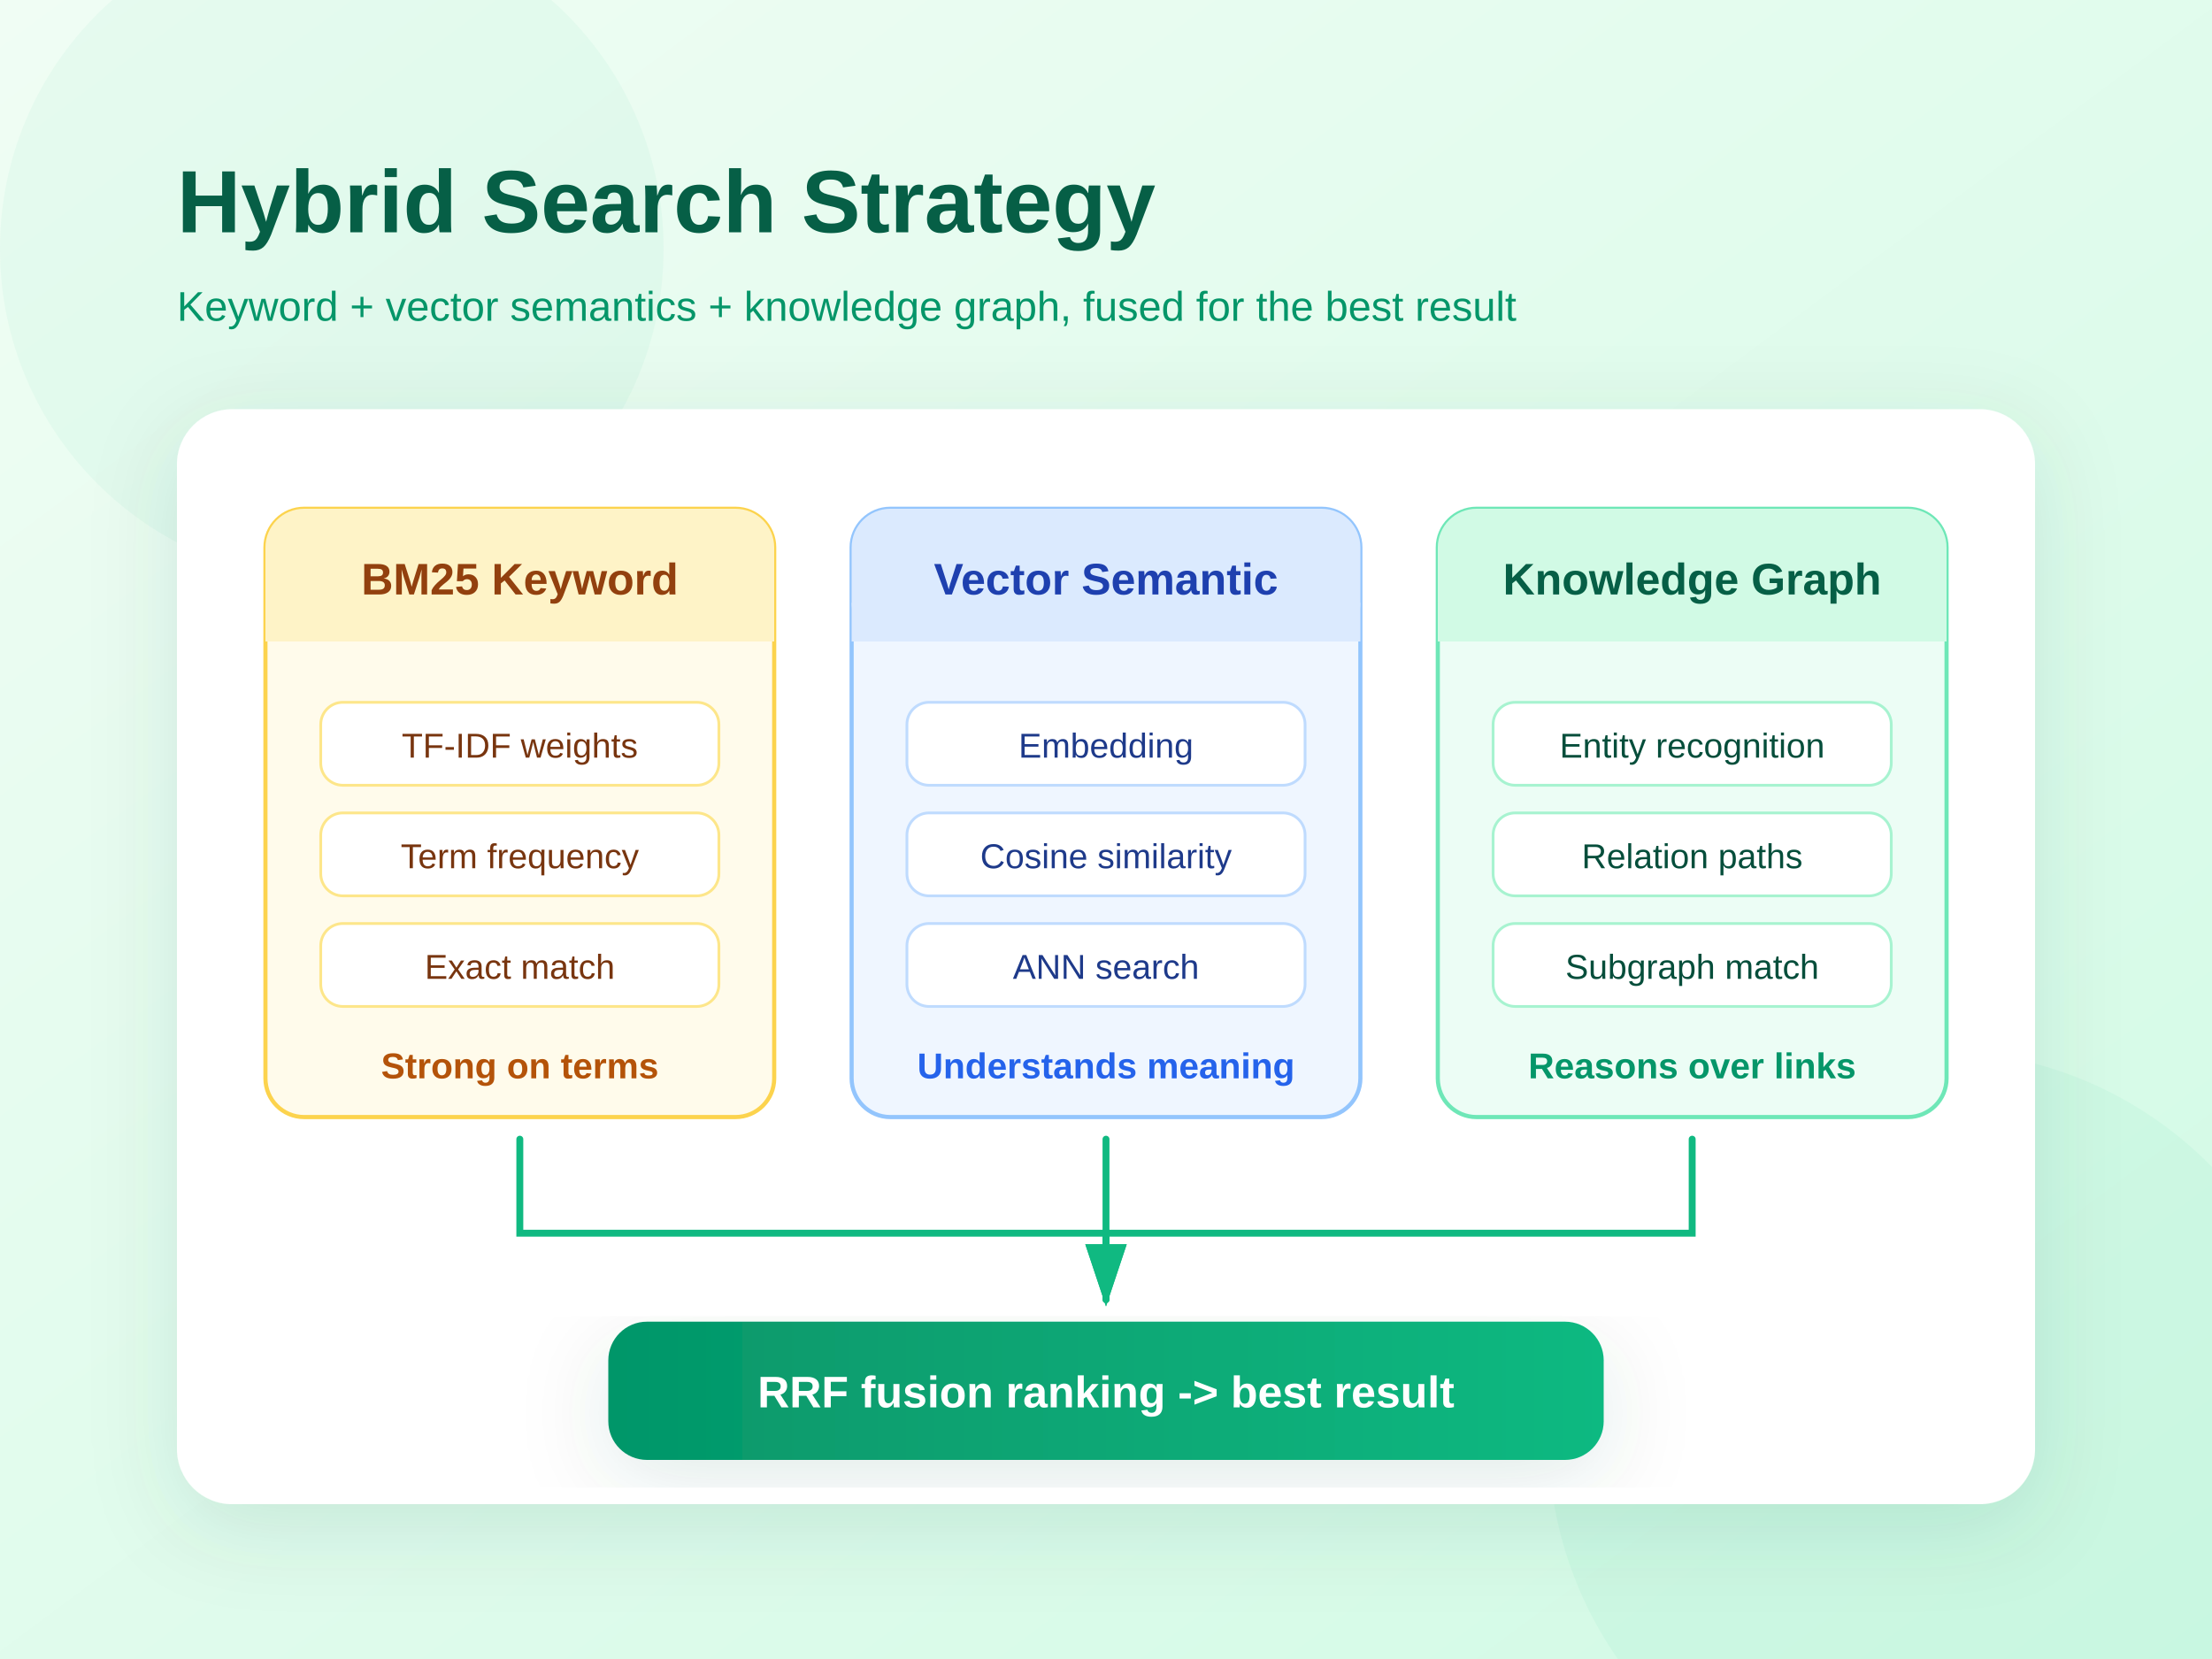
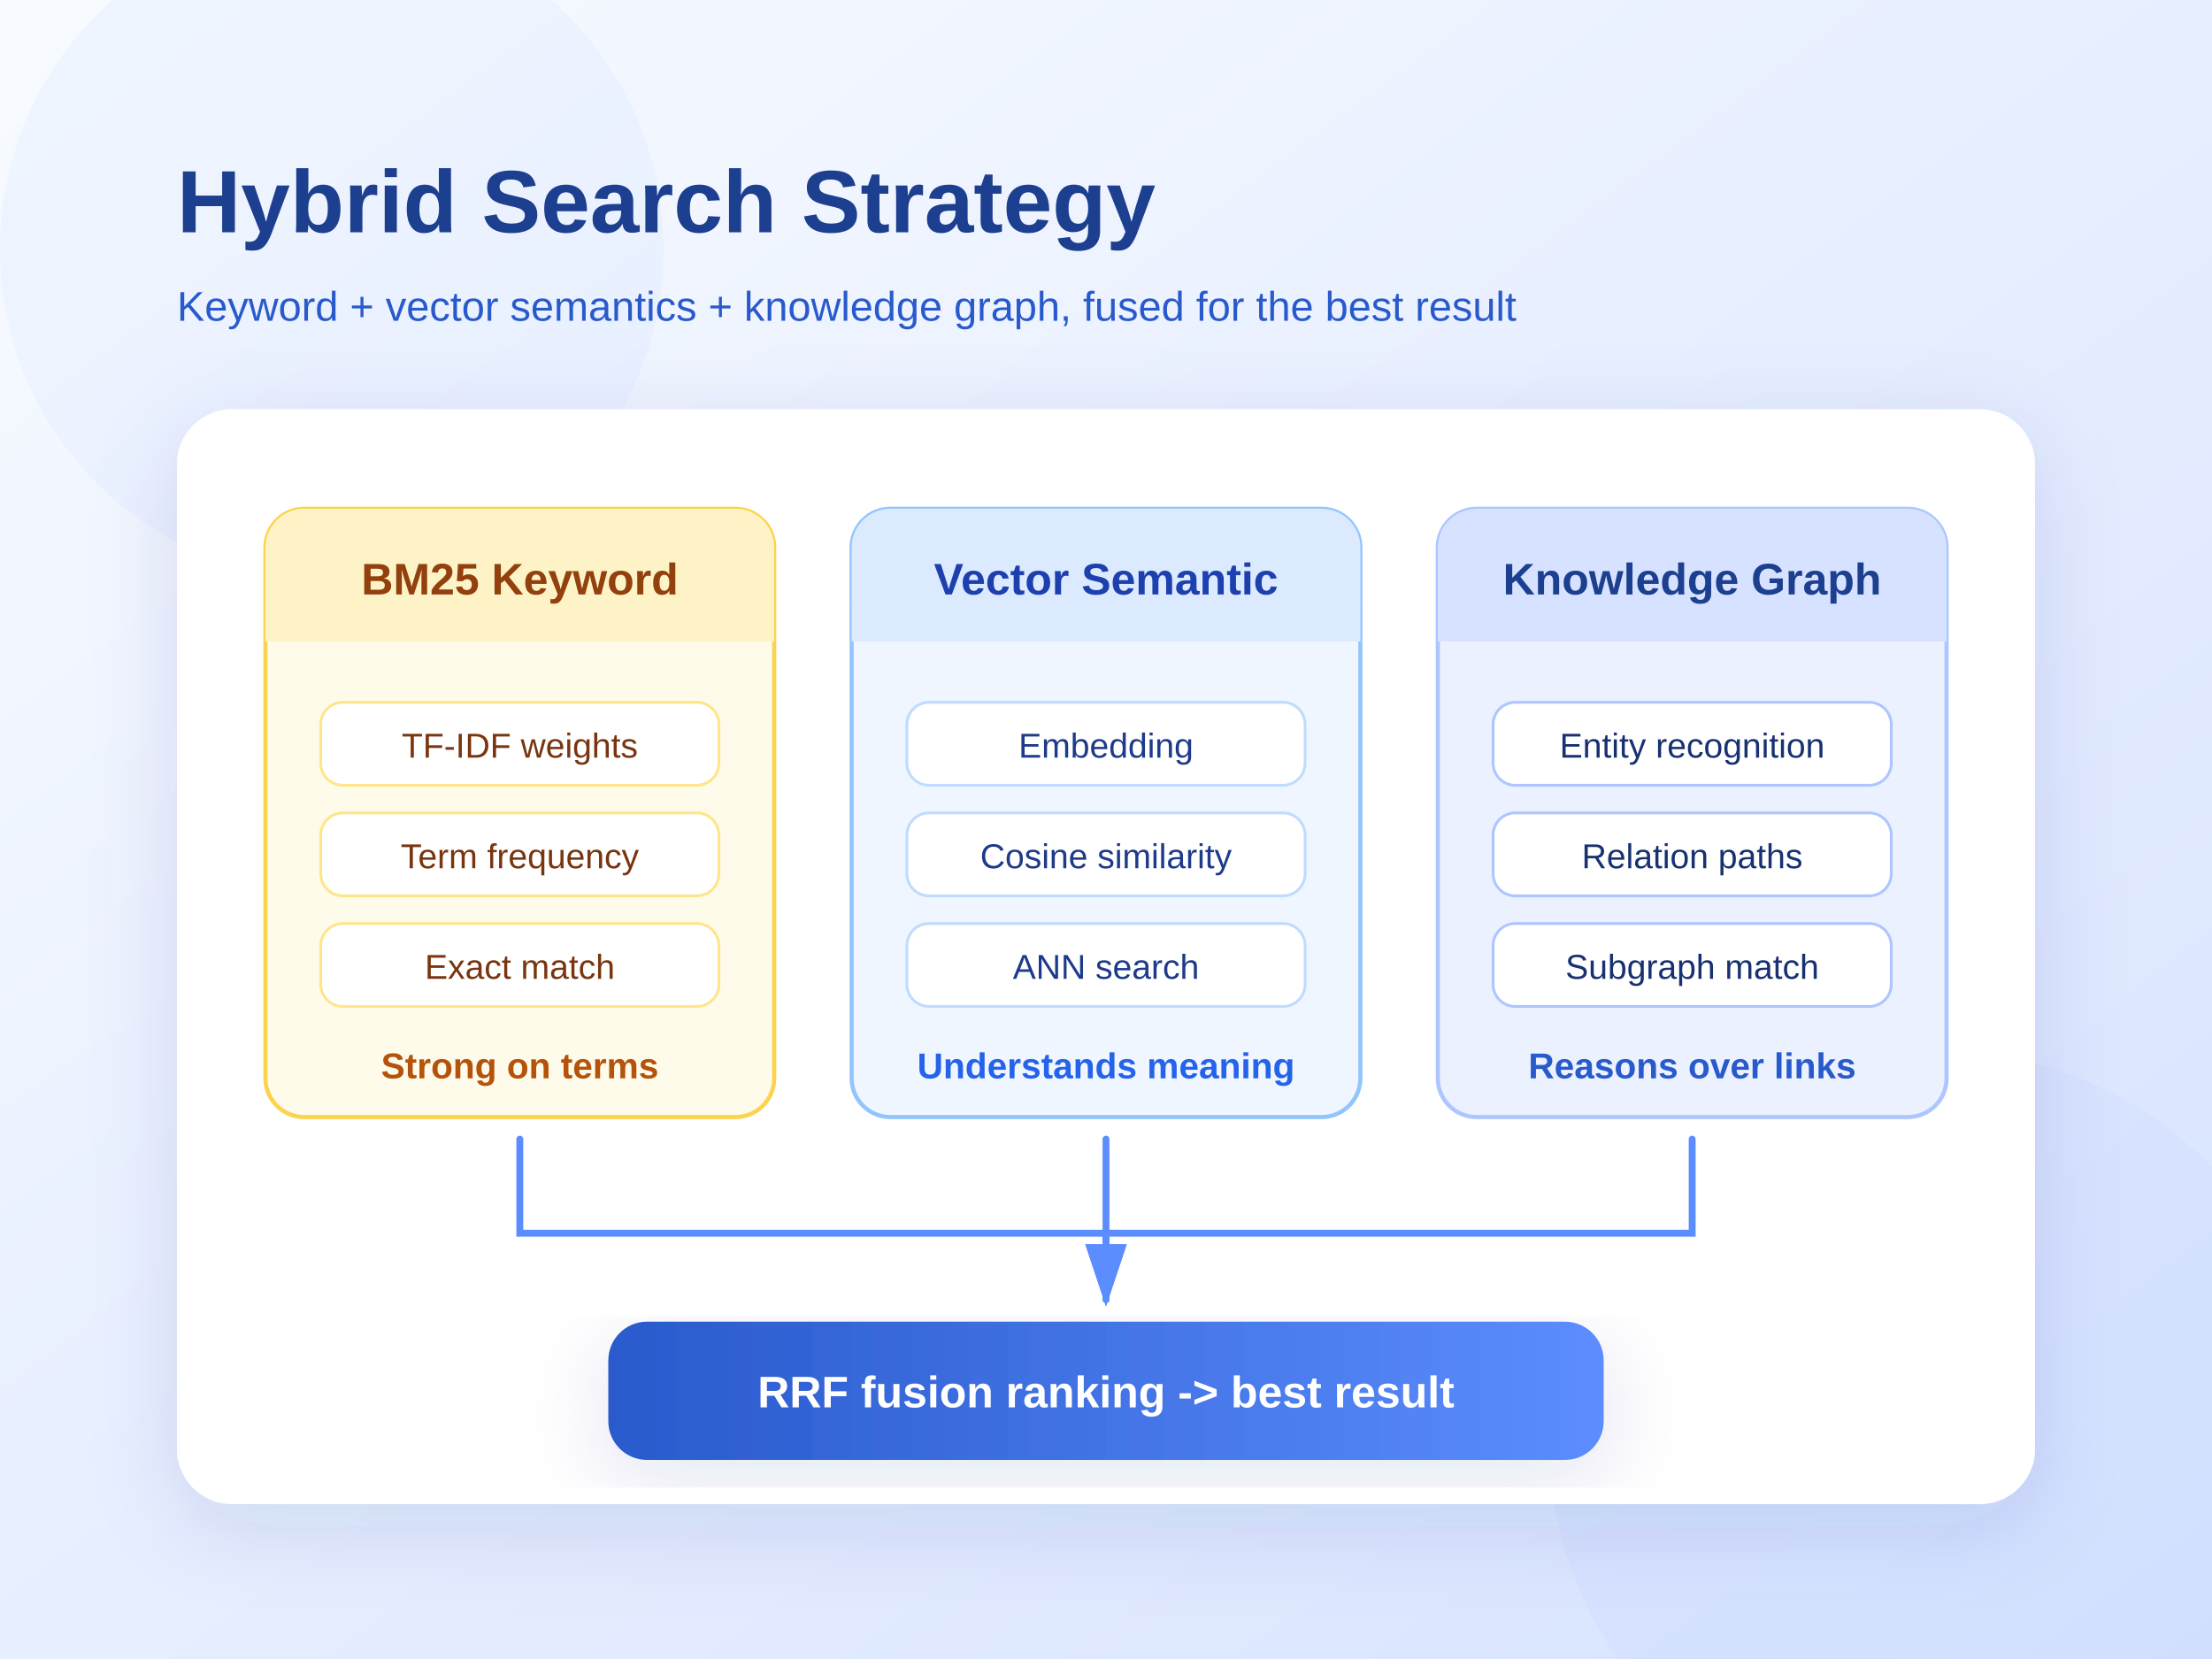
<svg xmlns="http://www.w3.org/2000/svg" viewBox="0 0 800 600">
  <defs>
    <linearGradient id="bg2" x1="0%" y1="0%" x2="100%" y2="100%">
-       <stop offset="0%" stop-color="#F0FDF4" />
-       <stop offset="100%" stop-color="#D1FAE5" />
+       <stop offset="0%" stop-color="#F8FBFF" />
+       <stop offset="100%" stop-color="#D6E2FF" />
    </linearGradient>
    <linearGradient id="brand2" x1="0%" y1="0%" x2="100%" y2="0%">
-       <stop offset="0%" stop-color="#059669" />
-       <stop offset="100%" stop-color="#10B981" />
+       <stop offset="0%" stop-color="#295ACC" />
+       <stop offset="100%" stop-color="#5C8DFF" />
    </linearGradient>
    <filter id="soft2" x="-20%" y="-20%" width="140%" height="140%">
-       <feDropShadow dx="0" dy="8" stdDeviation="16" flood-color="#065F46" flood-opacity="0.12" />
+       <feDropShadow dx="0" dy="8" stdDeviation="16" flood-color="#1D3F8F" flood-opacity="0.12" />
    </filter>
  </defs>
  <rect width="800" height="600" fill="url(#bg2)" />
-   <circle cx="120" cy="90" r="120" fill="#10B981" opacity="0.05" />
-   <circle cx="700" cy="520" r="140" fill="#34D399" opacity="0.06" />
-   <text x="64" y="84" font-family="Arial, sans-serif" font-size="32" font-weight="700" fill="#065F46">Hybrid Search Strategy</text>
-   <text x="64" y="116" font-family="Arial, sans-serif" font-size="15" fill="#059669">Keyword + vector semantics + knowledge graph, fused for the best result</text>
+   <circle cx="120" cy="90" r="120" fill="#5C8DFF" opacity="0.05" />
+   <circle cx="700" cy="520" r="140" fill="#85A9FF" opacity="0.06" />
+   <text x="64" y="84" font-family="Arial, sans-serif" font-size="32" font-weight="700" fill="#1D3F8F">Hybrid Search Strategy</text>
+   <text x="64" y="116" font-family="Arial, sans-serif" font-size="15" fill="#295ACC">Keyword + vector semantics + knowledge graph, fused for the best result</text>
  <g filter="url(#soft2)">
    <rect x="64" y="148" width="672" height="396" rx="20" fill="#FFFFFF" />
  </g>
  <g transform="translate(96, 184)">
    <rect width="184" height="220" rx="14" fill="#FFFBEB" stroke="#FCD34D" stroke-width="1.5" />
    <rect width="184" height="48" rx="14" fill="#FEF3C7" />
    <rect y="34" width="184" height="14" fill="#FEF3C7" />
    <text x="92" y="31" font-family="Arial, sans-serif" font-size="16" font-weight="700" fill="#92400E" text-anchor="middle">BM25 Keyword</text>
    <g font-family="Arial, sans-serif" font-size="12.5" fill="#78350F">
      <rect x="20" y="70" width="144" height="30" rx="8" fill="#FFFFFF" stroke="#FDE68A" />
      <text x="92" y="90" text-anchor="middle">TF-IDF weights</text>
      <rect x="20" y="110" width="144" height="30" rx="8" fill="#FFFFFF" stroke="#FDE68A" />
      <text x="92" y="130" text-anchor="middle">Term frequency</text>
      <rect x="20" y="150" width="144" height="30" rx="8" fill="#FFFFFF" stroke="#FDE68A" />
      <text x="92" y="170" text-anchor="middle">Exact match</text>
    </g>
    <text x="92" y="206" font-family="Arial, sans-serif" font-size="13" font-weight="600" fill="#B45309" text-anchor="middle">Strong on terms</text>
  </g>
  <g transform="translate(308, 184)">
    <rect width="184" height="220" rx="14" fill="#EFF6FF" stroke="#93C5FD" stroke-width="1.5" />
    <rect width="184" height="48" rx="14" fill="#DBEAFE" />
    <rect y="34" width="184" height="14" fill="#DBEAFE" />
    <text x="92" y="31" font-family="Arial, sans-serif" font-size="16" font-weight="700" fill="#1E40AF" text-anchor="middle">Vector Semantic</text>
    <g font-family="Arial, sans-serif" font-size="12.5" fill="#1E3A8A">
      <rect x="20" y="70" width="144" height="30" rx="8" fill="#FFFFFF" stroke="#BFDBFE" />
      <text x="92" y="90" text-anchor="middle">Embedding</text>
      <rect x="20" y="110" width="144" height="30" rx="8" fill="#FFFFFF" stroke="#BFDBFE" />
      <text x="92" y="130" text-anchor="middle">Cosine similarity</text>
      <rect x="20" y="150" width="144" height="30" rx="8" fill="#FFFFFF" stroke="#BFDBFE" />
      <text x="92" y="170" text-anchor="middle">ANN search</text>
    </g>
    <text x="92" y="206" font-family="Arial, sans-serif" font-size="13" font-weight="600" fill="#2563EB" text-anchor="middle">Understands meaning</text>
  </g>
  <g transform="translate(520, 184)">
-     <rect width="184" height="220" rx="14" fill="#ECFDF5" stroke="#6EE7B7" stroke-width="1.5" />
-     <rect width="184" height="48" rx="14" fill="#D1FAE5" />
-     <rect y="34" width="184" height="14" fill="#D1FAE5" />
-     <text x="92" y="31" font-family="Arial, sans-serif" font-size="16" font-weight="700" fill="#065F46" text-anchor="middle">Knowledge Graph</text>
-     <g font-family="Arial, sans-serif" font-size="12.5" fill="#064E3B">
-       <rect x="20" y="70" width="144" height="30" rx="8" fill="#FFFFFF" stroke="#A7F3D0" />
+     <rect width="184" height="220" rx="14" fill="#EBF1FF" stroke="#ADC6FF" stroke-width="1.5" />
+     <rect width="184" height="48" rx="14" fill="#D6E2FF" />
+     <rect y="34" width="184" height="14" fill="#D6E2FF" />
+     <text x="92" y="31" font-family="Arial, sans-serif" font-size="16" font-weight="700" fill="#1D3F8F" text-anchor="middle">Knowledge Graph</text>
+     <g font-family="Arial, sans-serif" font-size="12.5" fill="#173171">
+       <rect x="20" y="70" width="144" height="30" rx="8" fill="#FFFFFF" stroke="#ADC6FF" />
      <text x="92" y="90" text-anchor="middle">Entity recognition</text>
-       <rect x="20" y="110" width="144" height="30" rx="8" fill="#FFFFFF" stroke="#A7F3D0" />
+       <rect x="20" y="110" width="144" height="30" rx="8" fill="#FFFFFF" stroke="#ADC6FF" />
      <text x="92" y="130" text-anchor="middle">Relation paths</text>
-       <rect x="20" y="150" width="144" height="30" rx="8" fill="#FFFFFF" stroke="#A7F3D0" />
+       <rect x="20" y="150" width="144" height="30" rx="8" fill="#FFFFFF" stroke="#ADC6FF" />
      <text x="92" y="170" text-anchor="middle">Subgraph match</text>
    </g>
-     <text x="92" y="206" font-family="Arial, sans-serif" font-size="13" font-weight="600" fill="#059669" text-anchor="middle">Reasons over links</text>
+     <text x="92" y="206" font-family="Arial, sans-serif" font-size="13" font-weight="600" fill="#295ACC" text-anchor="middle">Reasons over links</text>
  </g>
-   <g stroke="#10B981" stroke-width="2.5" fill="none" stroke-linecap="round">
+   <g stroke="#5C8DFF" stroke-width="2.5" fill="none" stroke-linecap="round">
    <path d="M188 412 V446 H400 V470" marker-end="url(#arr2)" />
    <path d="M400 412 V470" marker-end="url(#arr2)" />
    <path d="M612 412 V446 H400" />
  </g>
  <g transform="translate(220, 478)">
    <rect width="360" height="50" rx="14" fill="url(#brand2)" filter="url(#soft2)" />
    <text x="180" y="31" font-family="Arial, sans-serif" font-size="16" font-weight="700" fill="#FFFFFF" text-anchor="middle">RRF fusion ranking -&gt; best result</text>
  </g>
  <defs>
    <marker id="arr2" markerWidth="9" markerHeight="9" refX="8" refY="3" orient="auto">
-       <polygon points="0 0, 9 3, 0 6" fill="#10B981" />
+       <polygon points="0 0, 9 3, 0 6" fill="#5C8DFF" />
    </marker>
  </defs>
</svg>
